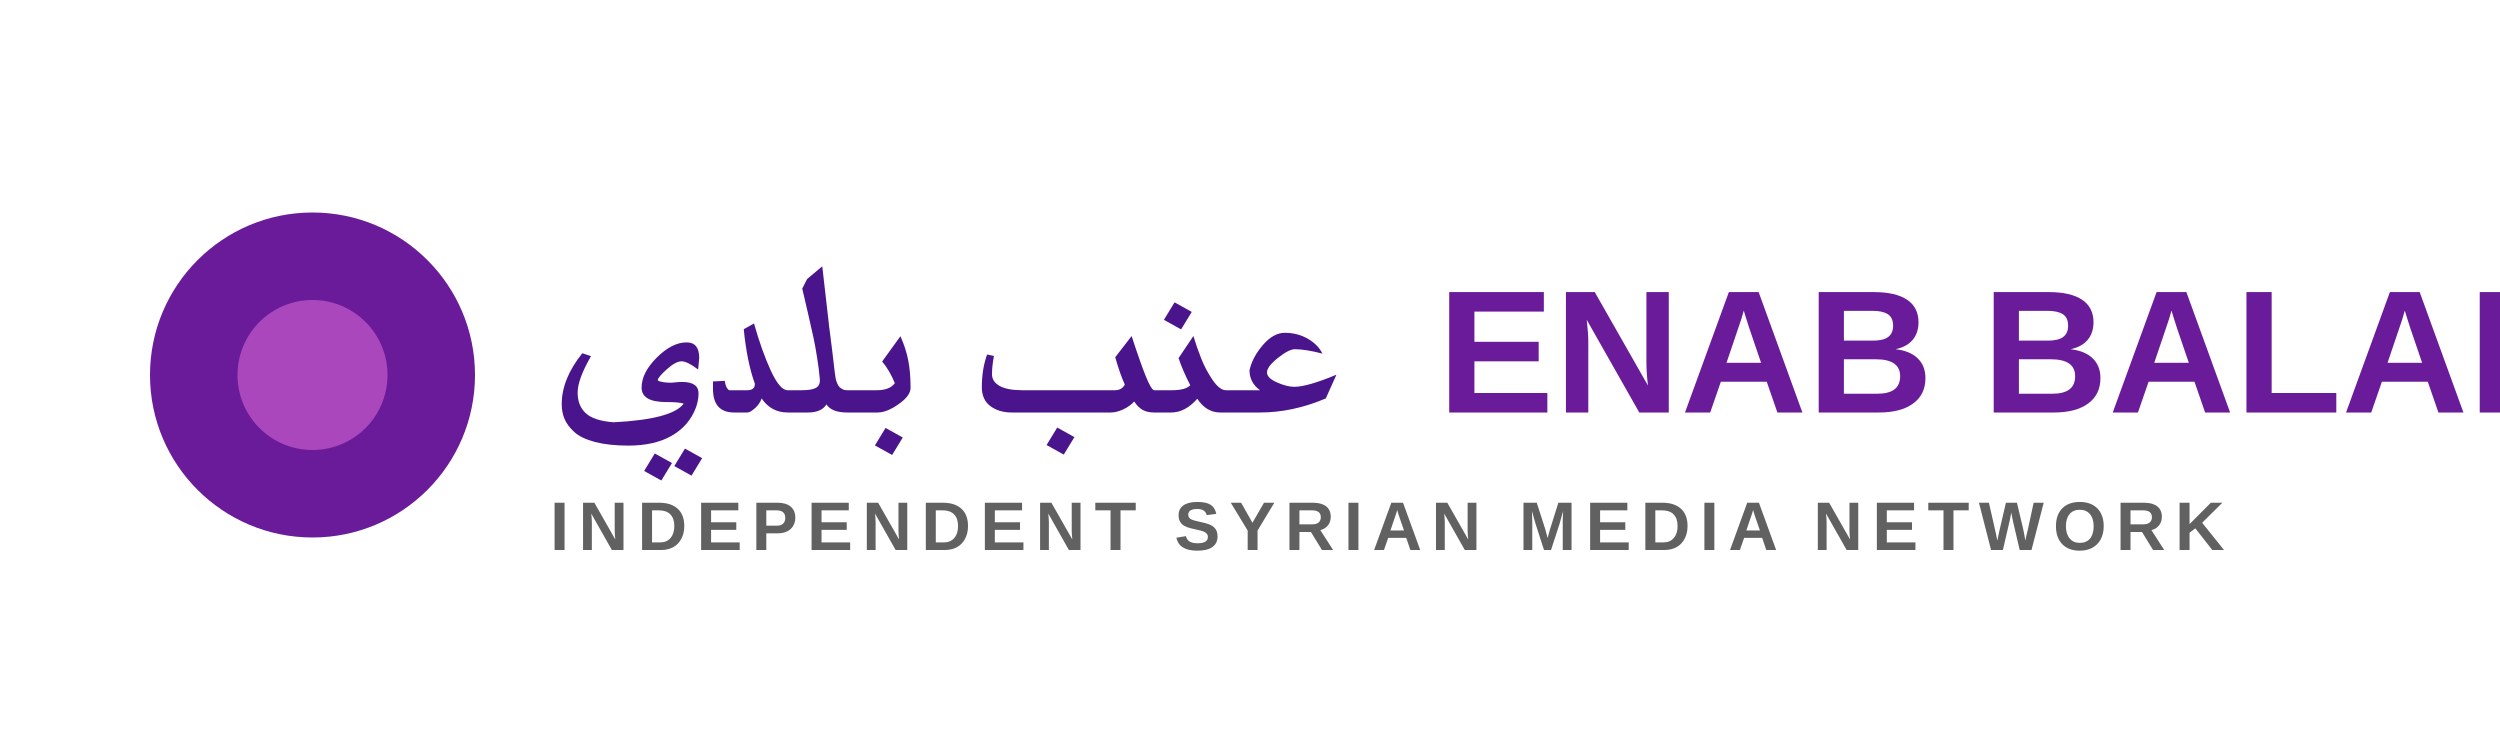
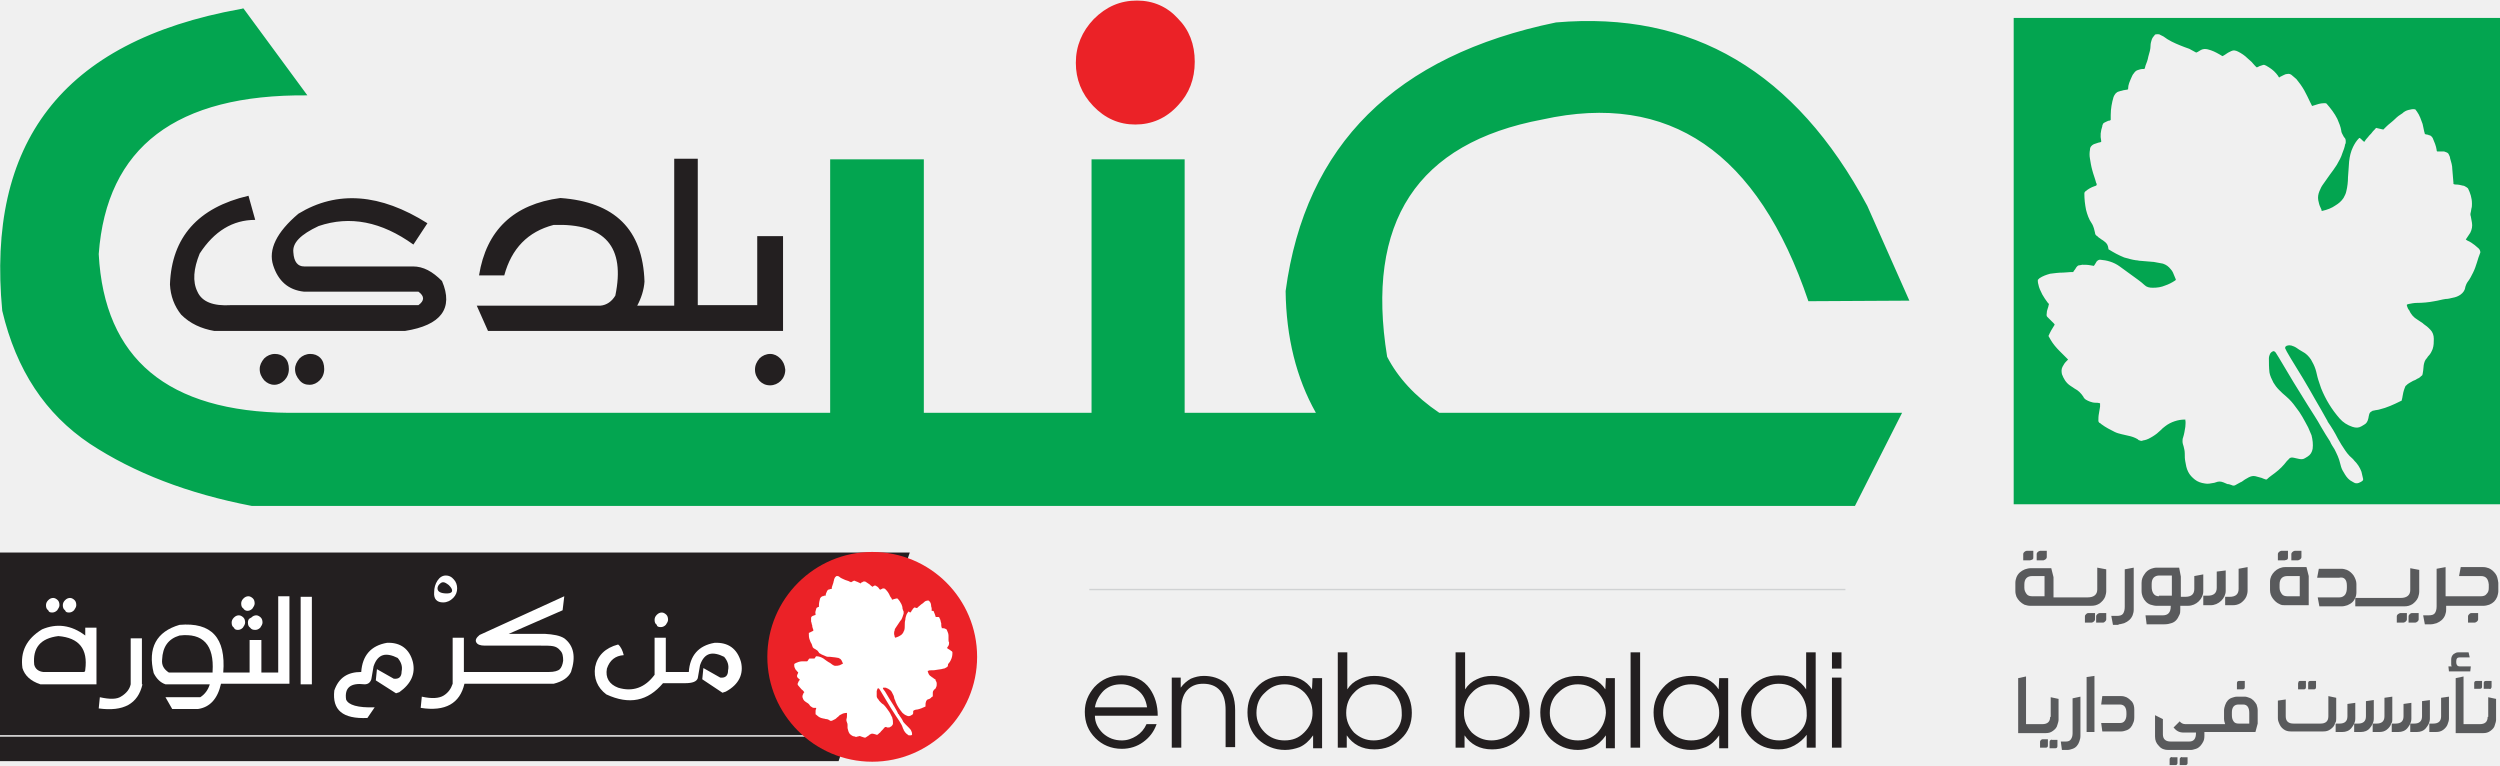
- <svg xmlns="http://www.w3.org/2000/svg" viewBox="0 0 400 120">
-   <rect width="400" height="120" fill="#ffffff" />
-   <circle cx="50" cy="60" r="26" fill="#6a1b9a" />
-   <circle cx="50" cy="60" r="12" fill="#ab47bc" />
-   <text x="88" y="66" font-family="'Traditional Arabic', 'Amiri', serif" font-size="34" font-weight="bold" fill="#4a148c">عنب بلدي</text>
-   <text x="230" y="66" font-family="'Helvetica Neue', Arial, sans-serif" font-size="28" font-weight="800" fill="#6a1b9a">ENAB BALADI</text>
-   <text x="88" y="88" font-family="'Arial', sans-serif" font-size="11" font-weight="600" fill="#616161" letter-spacing="1.5">INDEPENDENT SYRIAN MEDIA NETWORK</text>
+ <svg xmlns="http://www.w3.org/2000/svg" version="1.1" id="Layer_1" x="0" y="0" viewBox="0 0 445.7 136.4" style="enable-background:new 0 0 445.7 136.4" xml:space="preserve">
+   <style>.st0{fill:#231f20}.st2{fill:#eb2227}.st4{fill:#fff}.st5{fill:#03a550}.st6{fill:#595a5c}</style>
+   <path class="st0" d="M73.6 47.5H54.2c-1.1 0-1.8-.8-1.9-2.5-.2-1.7 1.3-3.2 4.5-4.7 5.6-1.9 11.2-.8 16.9 3.3l2.5-3.8c-8.4-5.3-16.1-5.9-23-1.7-3.9 3.3-5.4 6.4-4.5 9.2.9 2.8 2.7 4.4 5.5 4.7h20.4c1.1.8 1.1 1.6 0 2.4H41.2c-3.2.2-5.2-.6-6-2.4-.9-1.8-.7-4.1.4-6.8 2.6-4 5.9-6 9.9-6l-1.2-4.3c-9 2.1-13.7 7.4-14 15.8.1 2.1.8 3.9 2 5.4 1.6 1.6 3.6 2.5 5.9 2.9h34c6.4-1 8.7-4 6.6-8.9-1.7-1.7-3.3-2.6-5.2-2.6zM55.3 63.1c-.7 0-1.4.3-1.9.8-.5.6-.8 1.2-.8 1.9 0 .8.3 1.4.8 2s1.1.8 1.8.8 1.3-.3 1.8-.8.8-1.2.8-2-.2-1.5-.7-2c-.5-.5-1.1-.7-1.8-.7zM49 63.1c-.7 0-1.4.3-1.9.8-.5.6-.8 1.2-.8 1.9 0 .8.3 1.4.8 2 .5.5 1.1.8 1.8.8s1.3-.3 1.8-.8.8-1.2.8-2-.2-1.5-.7-2c-.5-.5-1.1-.7-1.8-.7zM139.1 63.9c-.5-.5-1.1-.8-1.8-.8s-1.4.3-1.9.8c-.5.6-.8 1.2-.8 2s.3 1.4.8 2c.5.5 1.1.8 1.9.8.7 0 1.4-.3 1.9-.8s.8-1.2.8-2c-.1-.9-.4-1.5-.9-2zM139.5 42.1H135v12.3H124.4V28.3h-4.2v26.2h-6.6c.7-1.3 1.2-2.8 1.3-4.3-.3-9.3-5.3-14.2-15-14.9-8.3 1.1-13.2 5.7-14.5 13.8h4.5c1.3-4.8 4.2-7.8 8.8-9 9.2-.3 12.8 3.9 11 12.6-.6 1-1.5 1.7-2.7 1.8H85l2 4.5H139.6V42.1zM205 122.8c-1.1-1.6-2.8-2.4-5-2.4-2 0-3.6.7-4.9 2.1-1.1 1.3-1.7 2.7-1.7 4.4 0 1.9.6 3.4 1.9 4.7 1.2 1.2 2.8 1.9 4.7 1.9 1.4 0 2.7-.4 3.8-1.2 1.1-.8 1.9-1.8 2.4-3.2h-1.8c-.4.9-1 1.6-1.8 2.1s-1.6.8-2.6.8c-1.3 0-2.4-.4-3.4-1.3-.9-.9-1.4-1.9-1.4-3.1h11.2c0-1.9-.5-3.5-1.4-4.8zm-9.8 3.3c.2-1.2.8-2.2 1.6-3 .9-.8 1.9-1.1 3.1-1.1 1.1 0 2.1.4 3 1.1.9.7 1.4 1.7 1.6 3h-9.3zM214.6 120.5c-.8 0-1.6.2-2.3.5-.7.4-1.3.9-1.8 1.6v-1.8h-1.6v12.5h1.7v-6.9c0-1.6.4-2.8 1.3-3.6.7-.6 1.5-.9 2.6-.9 1.3 0 2.3.4 3 1.2.7.8 1 2 1 3.5v6.6h1.7v-6.6c0-2.1-.6-3.7-1.7-4.8-1.1-.9-2.4-1.3-3.9-1.3zM233.9 122.9c-.5-.8-1.2-1.4-2-1.8-.8-.4-1.8-.6-2.9-.6-2.1 0-3.8.7-5 2.1-1.1 1.2-1.6 2.7-1.6 4.4 0 1.9.6 3.5 1.9 4.8 1.3 1.2 2.9 1.9 4.8 1.9.9 0 1.8-.2 2.6-.5.9-.4 1.7-1.1 2.4-2.1v2.3h1.6v-12.5H234l-.1 2zm-1.4 7.7c-1 1-2.1 1.4-3.5 1.4s-2.6-.5-3.5-1.4c-1-1-1.5-2.1-1.5-3.5 0-1.5.5-2.7 1.5-3.6 1-1 2.1-1.5 3.5-1.5s2.6.5 3.6 1.5c.9 1 1.4 2.2 1.4 3.6s-.5 2.5-1.5 3.5zM245 120.5c-1 0-1.9.2-2.7.6-.9.4-1.6 1-2.1 1.8v-6.6h-1.7v17h1.6v-2.2c1.1 1.6 2.7 2.5 4.9 2.5 1.9 0 3.5-.6 4.8-1.9 1.3-1.2 1.9-2.8 1.9-4.6 0-1.7-.5-3.2-1.6-4.5-1.3-1.4-3-2.1-5.1-2.1zm3.5 10.1c-1 .9-2.2 1.4-3.6 1.4s-2.5-.5-3.5-1.4c-.9-1-1.4-2.1-1.4-3.5 0-1.5.5-2.7 1.4-3.6.9-1 2.1-1.5 3.5-1.5s2.6.5 3.6 1.4c.9 1 1.4 2.2 1.4 3.6.1 1.5-.4 2.7-1.4 3.6zM266 120.5c-1 0-1.9.2-2.7.6-.9.4-1.6 1-2.1 1.8v-6.6h-1.7v17h1.6v-2.2c1.1 1.6 2.7 2.5 4.9 2.5 1.9 0 3.5-.6 4.8-1.9 1.3-1.2 1.9-2.8 1.9-4.6 0-1.7-.5-3.2-1.6-4.5-1.3-1.4-3-2.1-5.1-2.1zm3.5 10.1c-1 .9-2.2 1.4-3.6 1.4s-2.5-.5-3.5-1.4c-.9-1-1.4-2.1-1.4-3.5 0-1.5.5-2.7 1.4-3.6.9-1 2.1-1.5 3.5-1.5s2.6.5 3.6 1.4c.9 1 1.4 2.2 1.4 3.6 0 1.5-.4 2.7-1.4 3.6zM286.2 122.9c-.5-.8-1.2-1.4-2-1.8-.8-.4-1.8-.6-2.9-.6-2.1 0-3.8.7-5 2.1-1.1 1.2-1.7 2.7-1.7 4.4 0 1.9.6 3.5 1.9 4.8 1.3 1.2 2.9 1.9 4.8 1.9.9 0 1.8-.2 2.6-.5.9-.4 1.7-1.1 2.4-2.1v2.3h1.6v-12.5h-1.6l-.1 2zm-1.4 7.7c-1 1-2.1 1.4-3.5 1.4s-2.6-.5-3.5-1.4c-1-1-1.5-2.1-1.5-3.5 0-1.5.5-2.7 1.5-3.6 1-1 2.1-1.5 3.5-1.5s2.6.5 3.6 1.5c.9 1 1.4 2.2 1.4 3.6-.1 1.4-.6 2.5-1.5 3.5zM290.7 116.3h1.7v17h-1.7zM306.4 122.9c-.5-.8-1.2-1.4-2-1.8-.8-.4-1.8-.6-2.9-.6-2.1 0-3.8.7-5 2.1-1.1 1.2-1.7 2.7-1.7 4.4 0 1.9.6 3.5 1.9 4.8 1.3 1.2 2.9 1.9 4.8 1.9.9 0 1.8-.2 2.6-.5.9-.4 1.7-1.1 2.4-2.1v2.3h1.6v-12.5h-1.6l-.1 2zm-1.4 7.7c-1 1-2.1 1.4-3.5 1.4s-2.6-.5-3.5-1.4c-1-1-1.5-2.1-1.5-3.5 0-1.5.5-2.7 1.5-3.6 1-1 2.1-1.5 3.5-1.5s2.6.5 3.6 1.5c.9 1 1.4 2.2 1.4 3.6s-.5 2.5-1.5 3.5zM322 122.9c-.5-.8-1.2-1.4-2-1.9-.8-.4-1.7-.6-2.9-.6-2.1 0-3.7.7-5 2.2-1.1 1.3-1.7 2.7-1.7 4.3 0 1.9.6 3.5 1.9 4.8 1.3 1.3 2.9 1.9 4.8 1.9 1 0 1.9-.2 2.8-.7.9-.5 1.6-1.1 2.2-1.9v2.3h1.6v-17H322v6.6zm-1.3 7.7c-1 .9-2.1 1.4-3.5 1.4s-2.6-.5-3.5-1.4c-1-.9-1.5-2.1-1.5-3.6s.5-2.7 1.4-3.6c1-1 2.1-1.5 3.5-1.5 1.5 0 2.6.5 3.6 1.5.9 1 1.4 2.2 1.4 3.7.1 1.4-.4 2.6-1.4 3.5zM326.6 116.3h1.7v2.9h-1.7zM326.6 120.8h1.7v12.5h-1.7z" />
+   <path id="XMLID_95_" style="fill:none;stroke:#d0d2d3;stroke-width:.25;stroke-miterlimit:10" d="M194.2 105.1H329" />
+   <path id="XMLID_94_" class="st2" d="M202.4 22.2c-2.9 0-5.4-1.1-7.5-3.3-2.1-2.2-3.1-4.8-3.1-7.7 0-3 1.1-5.6 3.2-7.8 2.2-2.2 4.7-3.3 7.7-3.3 2.9 0 5.4 1.1 7.3 3.2 2 2 3 4.6 3 7.7 0 3.1-1 5.7-3 7.8-2.1 2.3-4.7 3.4-7.6 3.4" />
+   <path id="XMLID_93_" class="st0" d="M0 98.5v37.2h149.5l12.7-37.2z" />
+   <path id="XMLID_92_" style="fill:none;stroke:#fff;stroke-width:.25;stroke-miterlimit:10" d="M0 131.2h147.3" />
+   <path id="XMLID_86_" class="st4" d="M25.4 122c-.8 3.5-3.4 4.9-7.8 4.3l.2-2c1.8.4 3.1.4 3.9-.2.8-.5 1.4-1.2 1.6-2.1v-8.2h2v8.2z" />
+   <path class="st4" d="M9.3 109.2c.3 0 .6-.1.9-.4.2-.3.4-.6.4-.9 0-.4-.1-.7-.3-.9-.2-.2-.5-.4-.8-.4-.3 0-.6.1-.9.4-.3.3-.4.6-.4.9 0 .4.1.7.4.9.1.3.3.4.7.4zM12.3 109.2c.3 0 .6-.1.9-.4.2-.3.4-.6.4-.9 0-.4-.1-.7-.3-.9-.2-.2-.5-.4-.8-.4-.3 0-.6.1-.9.4-.3.3-.4.6-.4.9 0 .4.1.7.4.9.1.3.3.4.7.4zM15.2 113.3c-2.5-1.9-5.1-2.2-7.7-1.1-2.8 1.7-3.9 4-3.5 6.9.4 1.3 1.4 2.3 3.2 2.9h10v-10.1h-2v1.4zm0 6.1c0 .3-.1.4-.3.4H7.7c-.8-.1-1.4-.5-1.6-1.3-.3-3 1.1-4.7 4.3-5.1 3.7.3 5.3 2.3 4.8 6zM42.4 112.3c.3 0 .6-.1.9-.4.2-.3.4-.6.4-.9 0-.4-.1-.7-.3-.9-.2-.2-.5-.4-.8-.4-.3 0-.6.1-.9.4-.3.3-.4.6-.4.9 0 .4.1.7.4.9.1.3.4.4.7.4zM44.2 111c0 .4.1.7.4.9.2.3.5.4.9.4.3 0 .6-.1.9-.4.2-.3.4-.6.4-.9 0-.4-.1-.7-.3-.9-.2-.2-.5-.4-.8-.4-.3 0-.6.1-.9.4-.5.2-.6.5-.6.9zM44.1 108.9c.3 0 .6-.1.9-.4.2-.3.4-.6.4-.9 0-.4-.1-.7-.3-.9-.2-.2-.5-.4-.8-.4-.3 0-.6.1-.9.4-.3.3-.4.6-.4.9 0 .4.1.7.4.9.1.2.4.4.7.4z" />
+   <path class="st4" d="M49.6 119.9h-3v-5.8h-2.1v5.8h-4.7c.5-6.2-2.1-9-7.8-8.5-4.1 1.2-5.7 4.1-4.6 8.6.5 1 1.2 1.7 2.1 2h7.9c-.3 1-.9 1.8-1.7 2.3h-6.2l1.2 2.1h4.6c2.1-.3 3.5-1.8 4.1-4.5h12.2v-15.6h-2v13.6zm-19.5 0c-.9-.6-1.3-1.3-1.2-2.3.1-2.3 1.1-3.7 3.1-4.3 4.2-.5 6.2 1.7 5.9 6.4v.2h-7.8zM53.6 106.4h2V122h-2zM69 114.6c-2.9.5-4.4 2.3-4.6 5.2-2.4 0-4 1-4.8 3.3-.4 3.5 1.5 5.1 5.9 4.9l1.3-1.9c-3 .1-4.7-.4-5.1-1.4-.3-2.1.8-3 3.3-2.7.6 0 1-.3 1.2-.9l.4-2.3c.4-1.2 1-1.8 1.7-2 .7-.2 1.6 0 2.6.5.6.7.9 1.5.7 2.4 0 1-.5 1.4-1.4 1.3l-3-1.7-.2 2 3.6 2.3.6-.2c2.1-1.5 2.9-3.3 2.4-5.4-.6-2.3-2.2-3.5-4.6-3.4zM79 107.4c.7 0 1.3-.3 1.8-.8s.7-1.1.7-1.7c0-.6-.2-1.2-.6-1.6-.4-.5-.9-.7-1.4-.7-.6 0-1.1.3-1.5.9-.4.6-.6 1.3-.6 2.1-.1 1.2.5 1.8 1.6 1.8zm-.7-3.2c.2-.2.4-.4.7-.4.3 0 .6.2 1 .5.4.4.6.7.6 1 0 .3-.3.5-.9.5-1.1 0-1.7-.3-1.7-.9 0-.2.1-.5.3-.7zM97.1 113h-6.4l9.6-4.2.3-2.5-15.1 6.9c-.6.5-.8.9-.6 1.3.2.4.7.6 1.5.6H96c1.3 0 2.1 0 2.6.1s.9.3 1.3.8c.4.4.5 1 .5 1.8-.1.7-.3 1.2-.6 1.5-.3.3-1 .5-1.9.5H82.7v-6.1h-2v8.2c-.3.9-.8 1.6-1.6 2.1s-2.1.6-3.9.2l-.2 2c4.4.7 7-.8 7.8-4.3H98.7c1.6-.4 2.6-1.1 3.1-2.1.9-2.7.5-4.7-1.2-6-.8-.5-1.9-.7-3.5-.8zM117.8 111.8c.3 0 .6-.1.9-.4.2-.3.4-.6.4-.9 0-.4-.1-.7-.3-.9-.2-.2-.5-.4-.8-.4-.3 0-.6.1-.9.4-.3.3-.4.6-.4.9 0 .4.1.7.4.9 0 .3.3.4.7.4zM132.1 118c-.7-2.4-2.3-3.5-4.7-3.4-2.9.5-4.4 2.3-4.6 5.2h-4.1v-6.1h-2v6.6c-1.7 2.3-3.9 3.1-6.5 2.3-1.6-.6-2.3-1.8-2-3.4.5-1.5 1.5-2.3 3-2.4-.2-.8-.5-1.5-1-1.9-2.3.6-3.7 2-4.1 4-.3 2 .4 3.7 2 4.9 4.1 1.9 7.4 1.2 10.1-2h3.9c1.4 0 2.1-.3 2.3-.9l.4-2.3c.4-1.2 1-1.8 1.7-2 .7-.2 1.6 0 2.6.5.6.7.9 1.5.7 2.4 0 1-.5 1.4-1.4 1.3l-3-1.7-.2 2 3.6 2.4.6-.2c2.4-1.3 3.2-3.2 2.7-5.3z" />
+   <path class="st5" d="M359 3.2v86.7h86.7V3.2H359zm81.9 45.4c-.3.6-.6 1.2-1 1.7-.2.3-.3.6-.4.9v.1c-.1.5-.4.9-.8 1.2-.4.3-.9.5-1.5.6-.4.1-.8.2-1.2.2-.7.1-1.3.3-2 .4-1 .2-2.1.3-3.1.3-.5 0-1 .1-1.5.2-.1 0-.2.1-.3.1v.2c.1.3.2.6.4.8.3.7.8 1.3 1.5 1.7l.9.6c.3.3.7.5 1 .8l.4.4c.4.4.6 1 .6 1.6 0 .6 0 1.2-.2 1.8-.2.5-.4.9-.7 1.2-.1.1-.2.2-.3.4-.4.4-.5.8-.6 1.3 0 .3-.1.7-.1 1 0 .2-.1.4-.1.6 0 .1-.1.3-.2.3-.2.2-.4.4-.7.5-.3.2-.5.3-.8.4-.2.1-.5.3-.7.4-.2.1-.4.3-.5.4-.2.1-.2.3-.3.5-.2.5-.3 1-.4 1.6 0 .2-.1.3-.1.5 0 .1-.1.2-.2.2-1.2.6-2.5 1.2-3.8 1.5-.3.1-.7.1-1 .2-.1 0-.2 0-.3.1-.2.1-.4.2-.5.5 0 .1-.1.3-.1.4 0 .2-.1.4-.1.5-.1.4-.3.8-.7 1-.2.1-.3.2-.5.3-.5.3-1 .3-1.6.1-.9-.3-1.7-.8-2.3-1.5-1.4-1.6-2.5-3.4-3.3-5.4-.2-.5-.3-1-.5-1.5-.2-.6-.3-1.3-.5-1.9-.2-.6-.5-1.2-.8-1.7-.4-.6-.9-1.1-1.5-1.4-.4-.2-.8-.5-1.1-.7-.3-.2-.6-.3-.9-.4-.2 0-.4-.1-.6 0-.1 0-.2 0-.3.1-.2.1-.2.2-.2.4l.3.6c.2.4.5.8.7 1.2 1.5 2.4 3 4.9 4.4 7.4.7 1.2 1.4 2.4 2 3.5.1.1.1.2.2.4.7 1 1.3 2 1.8 3 .4.7.8 1.4 1.3 2.1.2.3.5.7.8 1 .3.3.6.5.8.8.6.6 1 1.2 1.3 2 .1.4.2.9.3 1.3 0 .1 0 .2-.1.3-.2.2-.5.3-.7.4-.3.1-.6.1-.9-.1-.4-.2-.7-.4-1-.7-.4-.4-.7-1-1-1.5-.2-.4-.3-.8-.4-1.2-.2-.9-.6-1.7-1-2.5-.3-.5-.6-.9-.8-1.4-.5-.8-1.1-1.7-1.6-2.6-.7-1.3-1.6-2.6-2.4-3.9-1.7-2.7-3.4-5.5-5.1-8.4-.2-.3-.3-.5-.5-.8-.1-.2-.3-.4-.5-.4-.3.1-.5.3-.6.5-.1.2-.2.5-.2.8 0 .8 0 1.6.1 2.5.1.6.4 1.2.7 1.8.3.5.6.9 1 1.3s.8.8 1.3 1.2c.7.6 1.2 1.2 1.7 1.9.9 1.1 1.5 2.3 2.2 3.6.2.5.4.9.6 1.4.2.8.3 1.6.2 2.4-.1.6-.4 1.1-.9 1.4-.2.1-.3.2-.5.3-.3.2-.7.2-1.1.1-.3-.1-.6-.1-.9-.2-.4-.1-.7 0-.9.3l-.3.3c-.6.8-1.3 1.5-2.1 2.1-.5.4-1 .7-1.4 1.1 0 0-.1.1-.2.1-.3-.1-.6-.2-.8-.3-.4-.1-.7-.2-1.1-.3-.4-.1-.8 0-1.2.2-.2.1-.5.3-.7.4-.3.2-.5.4-.8.5-.3.2-.6.3-.9.5-.2.1-.4.1-.6 0-.3-.1-.5-.2-.8-.2-.2-.1-.5-.2-.7-.3-.5-.2-.9-.2-1.4 0-.1 0-.2.1-.4.1-.5.1-1 .2-1.5.1-.7-.1-1.3-.3-1.8-.7-.5-.4-.9-.8-1.2-1.4-.3-.6-.4-1.2-.5-1.8-.1-.5-.1-.9-.1-1.4 0-.5-.1-.9-.2-1.3-.1-.3-.2-.6-.2-.9 0-.2 0-.5.1-.7.2-.6.3-1.3.4-1.9 0-.4.1-.8 0-1.2v-.1h-.1c-.6 0-1.2.1-1.8.3-.6.2-1.2.5-1.7.9-.3.2-.6.5-.8.7-.4.4-.9.8-1.4 1.1-.5.3-1 .6-1.6.7-.1 0-.2 0-.3.1-.2 0-.3 0-.5-.1-.1 0-.2-.1-.3-.2-.5-.3-1.1-.5-1.6-.6-.4-.1-.9-.2-1.3-.3-.4-.1-.8-.2-1.2-.4-.8-.4-1.6-.8-2.4-1.4-.1-.1-.2-.2-.3-.2-.1-.1-.2-.2-.2-.4 0-.4 0-.8.1-1.3.1-.4.1-.8.2-1.2v-.6c-.3-.1-.5-.1-.8-.1-.4 0-.7-.1-1-.2-.5-.2-1-.4-1.2-.9-.4-.6-.9-1.1-1.5-1.4l-.9-.6c-.7-.5-1.1-1.2-1.4-2-.1-.5-.1-.9.1-1.3s.4-.7.7-1l.3-.3-.3-.3-1.2-1.2c-.6-.6-1.2-1.3-1.6-2-.1-.2-.3-.5-.4-.7.3-.7.7-1.4 1.1-2 0-.1-.1-.2-.2-.3l-.9-.9c-.3-.3-.4-.3-.3-.9 0-.3.1-.6.2-.9.1-.2.1-.5.2-.7l-.2-.2c-.4-.5-.7-1-1-1.5-.3-.6-.6-1.2-.7-1.8-.1-.3-.1-.6-.1-.8l.3-.3c.6-.4 1.2-.6 1.9-.8.8-.1 1.5-.2 2.3-.2.5 0 1-.1 1.6-.1h.2c.1-.1.1-.2.2-.3.2-.2.3-.5.5-.7.1-.1.2-.2.4-.2s.4-.1.5-.1c.5 0 1 0 1.5.1.2 0 .4.1.6.1.1-.1.1-.2.2-.3.1-.2.2-.3.3-.5.2-.2.4-.3.6-.3 1.2.1 2.4.4 3.5 1.2l3.3 2.4c.4.3.8.6 1.1.9.4.4.9.5 1.5.5.8 0 1.5-.1 2.2-.4.6-.2 1.2-.5 1.8-.9l.1-.1v-.1c-.2-.4-.3-.8-.5-1.2-.1-.2-.2-.4-.4-.6-.4-.5-.8-.8-1.4-1-.5-.1-1-.2-1.6-.3-.8-.1-1.6-.1-2.4-.2-.3 0-.5-.1-.8-.1-.7-.1-1.4-.3-2.1-.5-1-.4-1.9-.9-2.7-1.4 0 0-.1 0-.1-.1 0-.2-.1-.4-.1-.5-.1-.4-.4-.7-.7-.9-.2-.2-.5-.3-.7-.5-.2-.1-.3-.2-.5-.4-.2-.1-.4-.3-.4-.6-.1-.3-.1-.5-.2-.8-.1-.3-.2-.6-.4-.9-.5-.7-.8-1.6-1-2.4-.2-1-.3-1.9-.3-2.9 0-.2.1-.3.2-.4.5-.4 1-.7 1.6-.9.1 0 .3-.1.4-.2 0-.1 0-.3-.1-.4-.2-.8-.5-1.5-.7-2.3-.2-.7-.3-1.4-.4-2-.1-.5-.1-1.1 0-1.6 0-.5.3-.8.7-1 .2-.1.4-.1.6-.2.2-.1.5-.1.7-.2v-.2c-.2-.9-.1-1.7.2-2.6v-.1c.2-.5.1-.4.7-.7.2-.1.4-.2.6-.2.1 0 .1-.1.2-.1v-.9c0-1.1.2-2.2.5-3.2.2-.5.5-.9 1-1 .2-.1.5-.1.7-.2.2 0 .4-.1.6-.1.1 0 .2 0 .3-.1v-.1c0-.7.3-1.3.6-2 .1-.2.2-.5.4-.7.2-.3.4-.5.7-.6.3-.1.6-.2.9-.2h.2c.1 0 .2-.1.2-.2s.1-.3.1-.4c.2-.5.4-1 .5-1.6.2-.7.4-1.3.4-2 0-.3.1-.7.2-1 .1-.3.3-.6.5-.8.1-.2.3-.2.5-.2s.4 0 .5.1l.6.3c.9.7 2 1.2 3 1.6.5.2 1 .4 1.6.6.4.2.7.4 1.1.6 0 0 .1 0 .1.1.1-.1.3-.1.4-.2.2-.1.3-.2.5-.3.4-.2.8-.2 1.2-.1.8.2 1.4.5 2.1.9.2.1.3.2.5.3.1 0 .2-.1.4-.2s.4-.3.6-.4l.6-.3c.4-.2.8-.1 1.2.1.6.3 1.2.7 1.7 1.2.5.4.9.8 1.3 1.3l.3.3c.2 0 .3-.1.5-.2s.4-.1.6-.2c.2-.1.4 0 .6.1.7.4 1.3.8 1.8 1.4.2.2.3.4.5.7.1 0 .1 0 .2-.1l.6-.3c.2-.1.4-.2.6-.2.4-.1.7 0 1 .3.2.2.5.4.7.6.5.6 1 1.3 1.4 2 .4.7.7 1.4 1 2l.3.6c0 .1.1.1.1.2.1 0 .2-.1.3-.1.6-.2 1.2-.4 1.8-.4h.2c.1 0 .2 0 .3.1.7.8 1.4 1.7 1.9 2.7.3.7.6 1.4.7 2.1 0 .3.2.6.3.8.1.2.2.4.4.6.1.2.1.4.1.6 0 .1 0 .3-.1.4-.1.6-.3 1.1-.5 1.6-.2.7-.6 1.4-1 2.1-.4.6-.8 1.2-1.2 1.7-.4.6-.8 1.1-1.2 1.7-.3.4-.5.8-.7 1.3-.2.5-.3 1-.2 1.6.1.5.2.9.4 1.3.1.2.2.4.2.6h.1c.9-.2 1.7-.5 2.4-1 .5-.3 1-.7 1.4-1.3.2-.4.4-.7.5-1.2.2-.8.3-1.7.3-2.5.1-.9.1-1.8.2-2.8.1-.9.3-1.8.7-2.6.3-.6.6-1.1 1.1-1.6h.1c.3.2.5.5.8.7.2-.3.4-.6.7-.9.2-.3.5-.5.7-.8.2-.3.5-.5.7-.8.4.1.9.2 1.3.3l.5-.5c.5-.5 1.1-.9 1.6-1.4.4-.4.8-.7 1.3-1 .3-.3.7-.5 1.1-.6.4-.1.8-.2 1.2-.1.1.1.2.3.3.4.5.7.7 1.4 1 2.2.1.5.2.9.3 1.4 0 .1.1.2.1.4.1 0 .3.1.4.1.1 0 .2 0 .3.1.3 0 .5.2.7.5.3.7.6 1.4.7 2.1 0 .1 0 .2.1.3h1.1c.1 0 .2 0 .4.1.3.1.5.2.6.5.1.2.2.4.2.6.2.7.4 1.3.4 2 .1.8.1 1.6.2 2.4v.2c.2.1.3.1.5.1.4 0 .8.1 1.2.2.2 0 .3.1.5.2s.3.2.4.3c.4.8.7 1.7.7 2.7 0 .3 0 .6-.1.9 0 .2-.1.4-.1.6-.1.3-.1.5 0 .8.1.4.1.7.2 1.1.1.6 0 1.2-.3 1.8l-.6.9c-.1.1-.1.2-.2.3.1.1.2.1.3.2.5.2.9.5 1.3.8.2.2.5.4.7.6.2.2.3.5.3.7-.5 1.2-.7 2.4-1.3 3.6zM256.6 73.6c-4.3-2.9-7.4-6.3-9.3-10-3.9-24 5.3-38.1 27.7-42.3 22.6-5 38.4 5.8 47.4 32.4l18-.1-7.5-16.9C320.1 12.8 301.7 1.9 277.4 4c-28.6 5.9-44.7 21.8-48.2 47.9.1 8.2 1.9 15.5 5.4 21.7h-23.4V28.4h-16.6v45.2h-29.9V28.4H148v45.2H51.5c-21.6-.2-32.9-9.6-33.9-28.3C19 26.2 31.4 16.8 54.8 17L43.4 1.5c-.2 0-.3.1-.5.1C10.8 7.4-2.4 25.7.4 55.4 2.9 66 8.1 73.8 16 79.1c7.9 5.2 17.5 8.9 28.9 11.1h285.8l8.4-16.6h-82.5z" />
+   <path id="XMLID_62_" class="st2" d="M174.2 117.1c0 10.3-8.4 18.7-18.7 18.7-10.3 0-18.7-8.4-18.7-18.7 0-10.3 8.4-18.7 18.7-18.7 10.4 0 18.7 8.4 18.7 18.7" />
+   <path id="XMLID_61_" class="st4" d="M166.1 108.9h.2c.1 0 .2.1.2.2.1.2.2.5.3.8v.1h.5c.1 0 .2.1.2.2s.1.1.1.2c.1.2.1.5.2.7 0 .3 0 .6.1.8v.1h.2c.1 0 .3 0 .4.1.1 0 .1 0 .2.1.1 0 .1.1.1.1.1.3.3.6.3 1v.8c0 .1 0 .3.1.4 0 .2 0 .4-.1.6-.1.1-.1.2-.2.3 0 0 0 .1-.1.1 0 0 .1 0 .1.1.2.1.3.2.5.3.1.1.2.2.3.2.1.1.1.2.1.3 0 .5-.1.9-.3 1.3-.1.2-.2.4-.4.6-.1.1-.1.2-.1.3 0 .2-.1.3-.3.4-.2.1-.3.2-.5.2-.1 0-.3.1-.4.1-.2 0-.5.1-.7.1-.4.1-.7.1-1.1.1-.2 0-.4 0-.5.1h-.1v.1c0 .1.1.2.1.3.1.3.3.5.5.6.1.1.2.2.3.2.1.1.2.2.4.3.1 0 .1.1.1.2.1.2.2.3.2.6 0 .2 0 .4-.1.6-.1.2-.1.3-.3.4l-.1.1c-.1.1-.2.3-.2.5V124.1c0 .1 0 .1-.1.1-.1.1-.2.1-.2.2-.1.1-.2.1-.3.2-.1 0-.2.1-.3.1-.1 0-.1.1-.2.2-.1 0-.1.1-.1.2-.1.2-.1.4-.1.6v.2s0 .1-.1.1c-.4.2-.9.4-1.4.5-.1 0-.3 0-.4.1h-.1c-.1 0-.1.1-.2.2V127.1c0 .2-.1.3-.3.4-.1 0-.1.1-.2.1-.2.1-.4.1-.6 0-.3-.1-.6-.3-.8-.5-.5-.6-.9-1.2-1.2-1.9-.1-.2-.1-.4-.2-.5-.1-.2-.1-.5-.2-.7l-.3-.6c-.1-.2-.3-.4-.5-.5-.1-.1-.3-.2-.4-.2-.1-.1-.2-.1-.3-.1H157.5c-.1 0-.1.1-.1.1 0 .1.1.2.1.2.1.1.2.3.3.4.5.9 1.1 1.8 1.6 2.6.2.4.5.8.7 1.3 0 0 0 .1.1.1.2.4.5.7.7 1.1.1.3.3.5.5.7l.3.3.3.3c.2.2.4.4.5.7.1.2.1.3.1.5v.1c-.1.1-.2.1-.3.1h-.3c-.1-.1-.3-.2-.4-.3-.2-.2-.3-.3-.4-.5-.1-.1-.1-.3-.2-.4-.1-.3-.2-.6-.4-.9-.1-.2-.2-.3-.3-.5l-.6-.9c-.3-.5-.6-.9-.9-1.4l-1.8-3c-.1-.1-.1-.2-.2-.3 0-.1-.1-.1-.2-.2-.1 0-.2.1-.2.2s-.1.2-.1.3v.9c0 .2.1.4.3.6.1.2.2.3.4.5s.3.3.5.4c.2.2.4.4.6.7.3.4.6.8.8 1.3.1.2.2.3.2.5.1.3.1.6.1.9 0 .2-.2.4-.3.5-.1 0-.1.1-.2.1-.1.1-.2.1-.4.1-.1 0-.2 0-.3-.1-.1 0-.2 0-.3.1l-.1.1c-.2.3-.5.5-.7.8-.2.1-.3.3-.5.4h-.1c-.1 0-.2-.1-.3-.1-.1 0-.3-.1-.4-.1-.2 0-.3 0-.4.1-.1 0-.2.1-.3.2-.1.1-.2.1-.3.2-.1.1-.2.1-.3.2h-.2c-.1 0-.2-.1-.3-.1-.1 0-.2-.1-.3-.1-.2-.1-.3-.1-.5 0h-.1c-.2.1-.4.1-.5 0-.2 0-.5-.1-.7-.3-.2-.1-.3-.3-.4-.5-.1-.2-.1-.4-.2-.7v-.5c0-.2 0-.3-.1-.5 0-.1-.1-.2-.1-.3v-.3c.1-.2.1-.5.1-.7v-.4c-.2 0-.4 0-.7.1l-.6.3-.3.3c-.2.1-.3.3-.5.4l-.6.3H148s-.1 0-.1-.1c-.2-.1-.4-.2-.6-.2-.2 0-.3-.1-.5-.1-.1 0-.3-.1-.4-.1-.3-.1-.6-.3-.8-.5l-.1-.1c-.1 0-.1-.1-.1-.1v-.5c0-.1 0-.3.1-.4v-.2h-.3c-.1 0-.3 0-.4-.1-.2-.1-.3-.2-.4-.3-.1-.2-.3-.4-.5-.5-.1-.1-.2-.1-.3-.2-.3-.2-.4-.4-.5-.7-.1-.2 0-.3 0-.5.1-.1.1-.3.2-.4l.1-.1-.1-.1c-.1-.2-.3-.3-.4-.4-.2-.2-.4-.5-.6-.7-.1-.1-.1-.2-.1-.3.1-.3.2-.5.4-.7 0 0 0-.1-.1-.1l-.3-.3c-.1-.1-.1-.1-.1-.3 0-.1 0-.2.1-.3 0-.1.1-.2.1-.3 0 0 0-.1-.1-.1-.1-.2-.3-.3-.4-.5-.1-.2-.2-.4-.2-.6v-.3l.1-.1c.2-.1.4-.2.7-.3.3-.1.5-.1.8-.1h.7l.1-.1c.1-.1.1-.2.2-.3l.1-.1H145.2l.1-.1c0-.1.1-.1.1-.2.1-.1.1-.1.2-.1.4 0 .9.2 1.2.4.4.3.8.6 1.2.8.1.1.3.2.4.3.2.1.3.2.5.2.3 0 .5 0 .8-.1l.6-.3c-.1-.1-.1-.3-.2-.4 0-.1-.1-.2-.1-.2-.1-.2-.3-.3-.5-.4-.2 0-.4-.1-.6-.1-.3 0-.6-.1-.9-.1h-.3c-.3 0-.5-.1-.7-.2-.3-.1-.7-.3-1-.5 0-.1 0-.1-.1-.2s-.1-.2-.3-.3c-.1-.1-.2-.1-.3-.2-.1 0-.1-.1-.2-.1l-.2-.2c0-.1-.1-.2-.1-.3 0-.1-.1-.2-.1-.3-.2-.3-.3-.6-.4-.9-.1-.3-.1-.7-.1-1 0-.1 0-.1.1-.1l.6-.3s.1 0 .1-.1v-.1c-.1-.3-.2-.5-.2-.8-.1-.2-.1-.5-.2-.7v-.6c0-.2.1-.3.3-.4.1 0 .1 0 .2-.1.1 0 .2 0 .3-.1v-.1c-.1-.3 0-.6.1-.9.1-.2 0-.2.2-.3.1 0 .1-.1.2-.1h.1v-.3c0-.4.1-.8.2-1.2.1-.2.2-.3.4-.4.1 0 .2 0 .3-.1H147.2c0-.3.1-.5.2-.7 0-.1.1-.2.1-.2.1-.1.1-.2.3-.2.1 0 .2-.1.3-.1h.1s.1 0 .1-.1v-.2c.1-.2.1-.4.2-.6.1-.2.1-.5.2-.7 0-.1 0-.2.1-.3 0-.1.1-.2.2-.3.1-.1.1-.1.2-.1h.2c.1 0 .1.1.2.1.3.3.7.4 1.1.6.2.1.4.1.6.2.1.1.3.1.4.2 0 0 .1 0 .2-.1.1 0 .1-.1.2-.1.1-.1.3-.1.4 0 .3.1.5.2.7.3.1 0 .1.1.2.1 0 0 .1 0 .1-.1.1 0 .1-.1.2-.1s.1-.1.2-.1c.1-.1.3 0 .4 0 .2.1.4.3.6.4.2.1.3.3.5.4l.1.1c.1 0 .1 0 .2-.1.1 0 .1-.1.2-.1h.2c.2.1.5.3.6.5.1.1.1.2.2.2h.1c.1 0 .1-.1.2-.1s.1-.1.2-.1.3 0 .4.1l.2.2c.2.2.4.5.5.7.1.2.2.5.4.7 0 .1.1.1.1.2v.1h.1c.2-.1.4-.1.7-.2h.2c.3.3.5.6.7 1 .1.2.2.5.2.8 0 .1.1.2.1.3 0 .1.1.2.1.2v.4c-.1.2-.1.4-.2.6-.1.3-.2.5-.4.7-.1.2-.3.4-.4.6-.1.2-.3.4-.4.6-.1.1-.2.3-.2.5-.1.2-.1.4-.1.6 0 .2.1.3.1.5 0 .1.1.1.1.2.3-.1.6-.2.9-.4.2-.1.4-.3.5-.5.1-.1.1-.3.2-.4.1-.3.1-.6.1-.9 0-.3 0-.7.1-1 0-.3.1-.6.2-.9.1-.2.2-.4.4-.6.1.1.2.2.3.2.1-.1.2-.2.2-.3.1-.1.2-.2.2-.3l.3-.3c.2 0 .3.1.5.1l.2-.2c.2-.2.4-.3.6-.5.2-.1.3-.2.5-.4.1-.1.3-.2.4-.2.1 0 .3-.1.4 0l.1.1c.2.2.3.5.3.8 0 .2.1.3.1.5v.4" />
+   <path class="st6" d="M364.7 99.7c.1-.1.2-.2.2-.4v-1.1h-1.2c-.1 0-.3.1-.4.2-.1.1-.2.2-.2.4v1.1h1.2c.2-.1.3-.1.4-.2zM407.4 107.9h4.2v-5.2l-.4-1.6h-3.8c-.7 0-1.4.3-1.9.8s-.8 1.1-.8 1.8v1.5c0 .6.2 1.1.5 1.5.3.4.7.8 1.2 1 .3.2.7.2 1 .2zm-1-3.7c0-1 .5-1.5 1.4-1.5h2.2v3.6h-2.2c-.4 0-.8-.1-1-.4-.2-.3-.4-.6-.4-1.1v-.6zM362.4 99.7c.1-.1.1-.2.1-.4v-1.1h-1.2c-.1 0-.3.1-.4.2-.1.1-.2.2-.2.4v1.1h1.2c.3-.1.4-.1.5-.2zM377.7 111.3c.3 0 .6-.1 1-.2.7-.3 1.2-.7 1.5-1.4.1-.3.2-.6.2-1v-7.5l-1.6.3v6.7c0 .5-.1.9-.3 1.2-.2.3-.6.4-1.1.4h-1l.3 1.6h1zM375.3 110.8c.1-.1.2-.2.2-.4v-1.1h-1.2c-.1 0-.3.1-.4.2-.1.1-.2.2-.2.4v1.1h1.2c.2 0 .3-.1.4-.2zM371.9 109.5c-.1.1-.2.2-.2.4v1.1h1.2c.1 0 .3-.1.4-.2.1-.1.2-.2.2-.4v-1.1h-1.2c-.2 0-.3.1-.4.2zM387.1 111.1c.7-.2 1.1-.7 1.4-1.4.2-.3.2-.7.2-1v-.7h1.4c.7 0 1.4-.3 1.9-.8s.8-1.1.8-1.8v-3l-1.6.3v2.3c0 .9-.5 1.4-1.6 1.4h-.8v-3.6l-.3-1.6h-4c-.4 0-.7.1-1 .2-.5.2-.9.5-1.2 1-.3.4-.5.9-.5 1.5v1.5c0 .4.1.7.2 1 .3.7.8 1.2 1.4 1.4.4.1.7.2 1 .2h2.6v.1c0 1.1-.5 1.6-1.4 1.6h-3.1l.2 1.6h3.2c.5 0 .9-.1 1.2-.2zm-2.2-4.8c-.5 0-.8-.2-1-.5-.2-.3-.3-.7-.3-1.2v-.5c0-1 .5-1.5 1.4-1.5h2.2v3.6h-2.3zM360.9 107.8c.3.1.7.2 1 .2H372.8c.6 0 1-.1 1.5-.4.4-.3.8-.7 1-1.2.1-.3.2-.7.2-1v-3.9l-1.6-.3v3.9c0 .9-.6 1.4-1.7 1.4h-6.1v-3.6l-.4-1.6H362c-.3 0-.7.1-1 .2-.7.3-1.2.7-1.5 1.4-.1.3-.2.6-.2 1v1.5c0 .4.1.7.2 1 .3.6.8 1.1 1.4 1.4zm0-3.6c0-1 .5-1.5 1.4-1.5h2.2v3.6h-2.2c-.4 0-.8-.1-1-.4-.2-.3-.4-.6-.4-1.1v-.6zM407.8 99.7c.1-.1.1-.2.1-.4v-1.1h-1.2c-.1 0-.3.1-.4.2-.1.1-.2.2-.2.4v1.1h1.2c.3-.1.5-.1.5-.2zM444.9 102.3c-.3-.4-.7-.8-1.2-1-.3-.1-.6-.2-1-.2h-4l-.3 1.6h3.9c.9 0 1.3.5 1.4 1.5v.6c0 .5-.1.8-.4 1.1-.2.3-.6.4-1 .4H436v-5.2l-1.6.3v6.7c0 .5-.1.9-.3 1.2-.2.3-.6.4-1.1.4h-1l.3 1.6h1.1c.3 0 .6-.1 1-.2.7-.3 1.2-.7 1.5-1.4.1-.3.2-.6.2-1v-.7h6.7c.3 0 .7-.1 1-.2.7-.3 1.1-.7 1.4-1.4.1-.3.2-.7.2-1v-1.5c-.1-.7-.2-1.2-.5-1.6zM440.2 109.5c-.1.1-.2.2-.2.4v1.1h1.2c.1 0 .3-.1.4-.2.1-.1.2-.2.2-.4v-1.1h-1.2c-.2 0-.3.1-.4.2zM429.6 109.5c-.1.1-.2.2-.2.4v1.1h1.2c.1 0 .3-.1.4-.2.1-.1.2-.2.2-.4v-1.1H430c-.2 0-.3.1-.4.2zM410.1 99.7c.1-.1.2-.2.2-.4v-1.1h-1.2c-.1 0-.3.1-.4.2-.1.1-.2.2-.2.4v1.1h1.2c.2-.1.3-.1.4-.2zM427.5 109.5c-.1.1-.2.2-.2.4v1.1h1.2c.1 0 .3-.1.4-.2.1-.1.2-.2.2-.4v-1.1h-1.2c-.1 0-.2.1-.4.2zM418.4 104.4v.4c0 .5-.1.9-.3 1.2-.2.3-.6.5-1 .5h-3.9l.3 1.6h4c.3 0 .7-.1 1-.2.7-.3 1.2-.7 1.4-1.4v1.6h8.7c.6 0 1-.1 1.5-.4.4-.3.8-.7 1-1.2.1-.3.2-.7.2-1v-3.9l-1.6-.3v3.9c0 .9-.6 1.4-1.7 1.4h-8.1c.1-.2.2-.6.2-1v-1.5c0-.5-.2-1-.5-1.5-.3-.4-.7-.8-1.2-1-.3-.1-.6-.2-1-.2h-4l-.3 1.6h3.9c.9-.2 1.4.3 1.4 1.4zM396.6 107.9h1.4c.6 0 1-.1 1.5-.4.4-.3.8-.7 1-1.2.1-.3.2-.6.2-1v-4.2l-1.6.3v3.6c0 .9-.5 1.4-1.6 1.4h-.8v1.5zM392.7 107.9h1.4c.7 0 1.4-.3 1.9-.8s.8-1.1.8-1.8v-3.6l-1.6.2v2.9c0 .9-.5 1.4-1.6 1.4h-.8v1.7zM365.5 132c-.1.1-.1.2-.1.4v1h1c.1 0 .2 0 .3-.1.1-.1.1-.2.1-.4v-1h-1c-.1-.1-.2 0-.3.1zM365.5 127.8c0 .9-.5 1.3-1.4 1.3h-2.9v-8.5l-1.4.3v9.8h4.9c.5 0 .9-.1 1.3-.4.4-.3.7-.6.8-1.1.1-.3.2-.6.2-.9v-3.7l-1.4-.3v3.5zM398.9 121.5c-.1.1-.1.2-.1.4v1h1c.1 0 .2 0 .3-.1.1-.1.1-.2.1-.4v-1h-1c-.1 0-.2 0-.3.1zM411.5 121.9v1h1c.1 0 .2 0 .3-.1.1-.1.1-.2.1-.4v-1h-1c-.1 0-.2 0-.3.1-.1.1-.1.2-.1.4zM363.8 132c-.1.1-.1.2-.1.3v1h1c.1 0 .2 0 .3-.1.1-.1.1-.2.1-.4v-1h-1c-.1 0-.2.1-.3.2zM433.2 124.8l-1.4.2v2.7c0 .9-.5 1.3-1.4 1.3h-.7v1.5h1.2c.6 0 1.2-.2 1.6-.7.4-.5.7-1 .7-1.7v-3.3zM369.5 130.7c0 .5-.1.8-.3 1.1-.2.3-.5.4-.9.4h-.9l.2 1.5h1c.3 0 .6-.1.9-.2.6-.2 1-.7 1.2-1.3.1-.3.2-.6.2-1v-7l-1.4.3v6.2zM440.5 118.8h-2c-.4 0-.6-.3-.6-.7v-.2c0-.5.2-.7.6-.7h1.8l-.2-.9h-1.8c-.1 0-.3 0-.5.1-.5.2-.8.6-.8 1.2v.8c0 .1 0 .3.1.4h-.6l.1.9h3.8l.1-.9zM435.2 127.7c0 .9-.5 1.3-1.4 1.3h-.7v1.5h1.2c.5 0 .9-.1 1.3-.4.4-.3.7-.7.8-1.1.1-.2.2-.6.2-.9v-3.9l-1.4.2v3.3zM426.5 128.1v-3.9l-1.4.2v3.3c0 .9-.5 1.3-1.4 1.3h-.7v1.5h1.2c.5 0 .9-.1 1.3-.4.4-.3.7-.7.8-1.1.2-.2.2-.5.2-.9z" />
+   <path class="st6" d="m429.9 125.3-1.4.2v2.2c0 .9-.5 1.3-1.4 1.3h-.7v1.5h1.2c.6 0 1.2-.2 1.6-.7.4-.5.7-1 .7-1.7v-2.8zM444.1 122.7c.1-.1.1-.2.1-.3v-1h-1c-.1 0-.2 0-.3.1-.1.1-.1.2-.1.3v1h1c.1.1.3 0 .3-.1zM443.5 127.8c0 .9-.5 1.3-1.4 1.3h-2.9v-8.5l-1.4.3v9.8h4.9c.5 0 .9-.1 1.3-.4.4-.3.7-.6.8-1.1.1-.3.2-.6.2-.9v-3.7l-1.4-.3v3.5z" />
+   <path class="st6" d="M441.2 121.5c-.1.1-.1.2-.1.3v1h1c.1 0 .2 0 .3-.1s.1-.2.1-.3v-1h-1c-.1 0-.2 0-.3.1zM423.2 124.8l-1.4.2v2.7c0 .9-.5 1.3-1.4 1.3h-.7v1.5h1.2c.6 0 1.2-.2 1.6-.7.4-.5.7-1 .7-1.7v-3.3zM388.7 135.1c-.1.1-.1.2-.1.3v1h1c.1 0 .2 0 .3-.1.1-.1.1-.2.1-.3v-1h-1c-.1-.1-.2 0-.3.1zM386.9 135.1c-.1.1-.1.2-.1.3v1h1c.1 0 .2 0 .3-.1.1-.1.1-.2.1-.3v-1h-1c-.1-.1-.2 0-.3.1zM379.1 124.3c-.3-.1-.5-.2-.9-.2h-3.4l-.2 1.5h3.3c.8 0 1.2.5 1.2 1.5v.3c0 .5-.1.8-.3 1.1-.2.3-.5.4-.9.4h-3.3l.2 1.5h3.4c.3 0 .6-.1.9-.2.6-.2 1-.7 1.2-1.3.1-.2.2-.5.2-1v-1.4c0-.5-.1-1-.4-1.4-.3-.3-.6-.6-1-.8zM372 130.5h1.4v-10l-1.4.2zM409.7 121.9v1h1c.1 0 .2 0 .3-.1.1-.1.1-.2.1-.4v-1h-1c-.1 0-.2 0-.3.1 0 .1-.1.2-.1.4zM416.5 128.1v-3.7l-1.4-.3v3.6c0 .9-.5 1.3-1.4 1.3h-4.8c-.9 0-1.4-.4-1.4-1.3v-3l-1.4.2v3.1c0 .4.1.7.2.9.2.5.4.8.8 1.1.4.3.8.4 1.3.4h5.8c.5 0 .9-.1 1.3-.4.4-.3.7-.6.8-1.1.2-.2.2-.5.2-.8zM401 124.4c-.3-.1-.5-.2-.8-.2h-1.4c-.3 0-.6.1-.9.2-.6.2-1 .7-1.2 1.3-.1.3-.2.6-.2 1v1.4c0 .4.1.7.2 1H389.6c-.4 0-.8-.2-1-.5l-1.1 1.1c.5.6 1 .9 1.8.9h2.2v.1c0 1-.4 1.5-1.2 1.5H387c-.9 0-1.4-.4-1.4-1.3v-2.7l-1.4-.7v3.8c0 .7.2 1.2.7 1.7.4.5 1 .7 1.6.7h4.1c.3 0 .5-.1.9-.2.6-.2 1-.7 1.3-1.3.1-.2.2-.5.2-1v-.7h9.1l.4-1.5v-2.4c0-.3-.1-.7-.2-1-.3-.5-.7-1-1.3-1.2zm0 4.6h-1.9c-.4 0-.7-.1-.9-.4-.2-.3-.3-.6-.3-1.1v-.5c0-.9.4-1.4 1.2-1.4h.8c.7 0 1.1.5 1.1 1.5v1.9z" />
+   <path class="st6" d="m419.9 125.3-1.4.2v2.2c0 .9-.5 1.3-1.4 1.3h-.7v1.5h1.2c.6 0 1.2-.2 1.6-.7.4-.5.7-1 .7-1.7v-2.8z" />
</svg>
